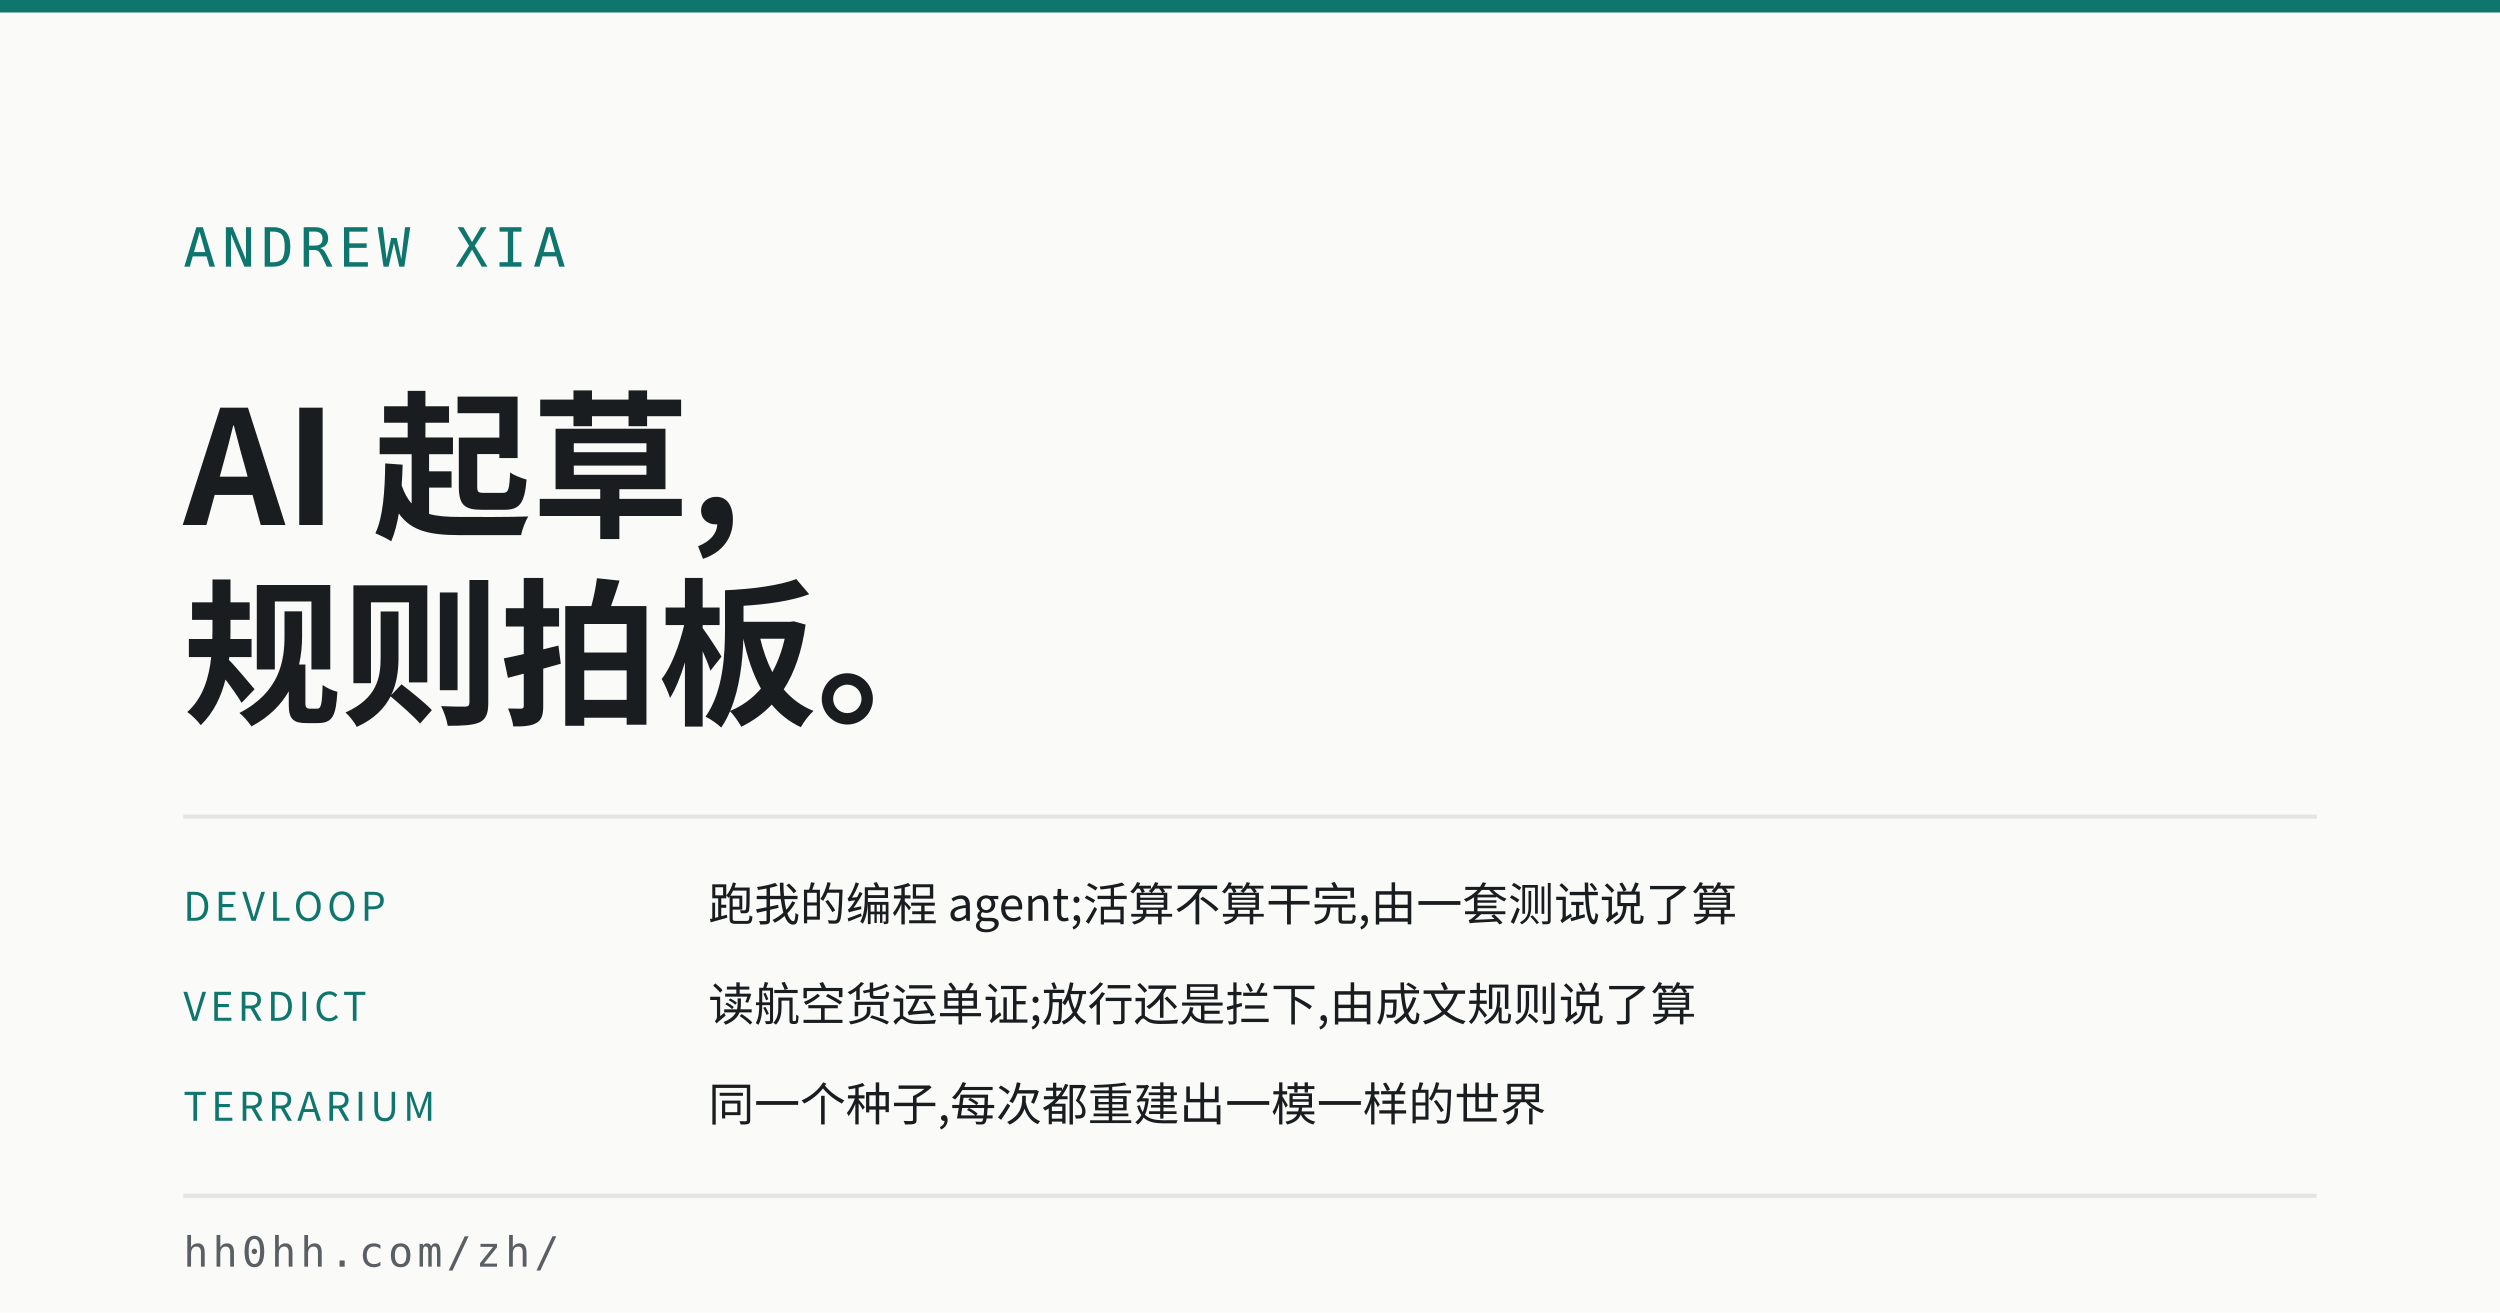
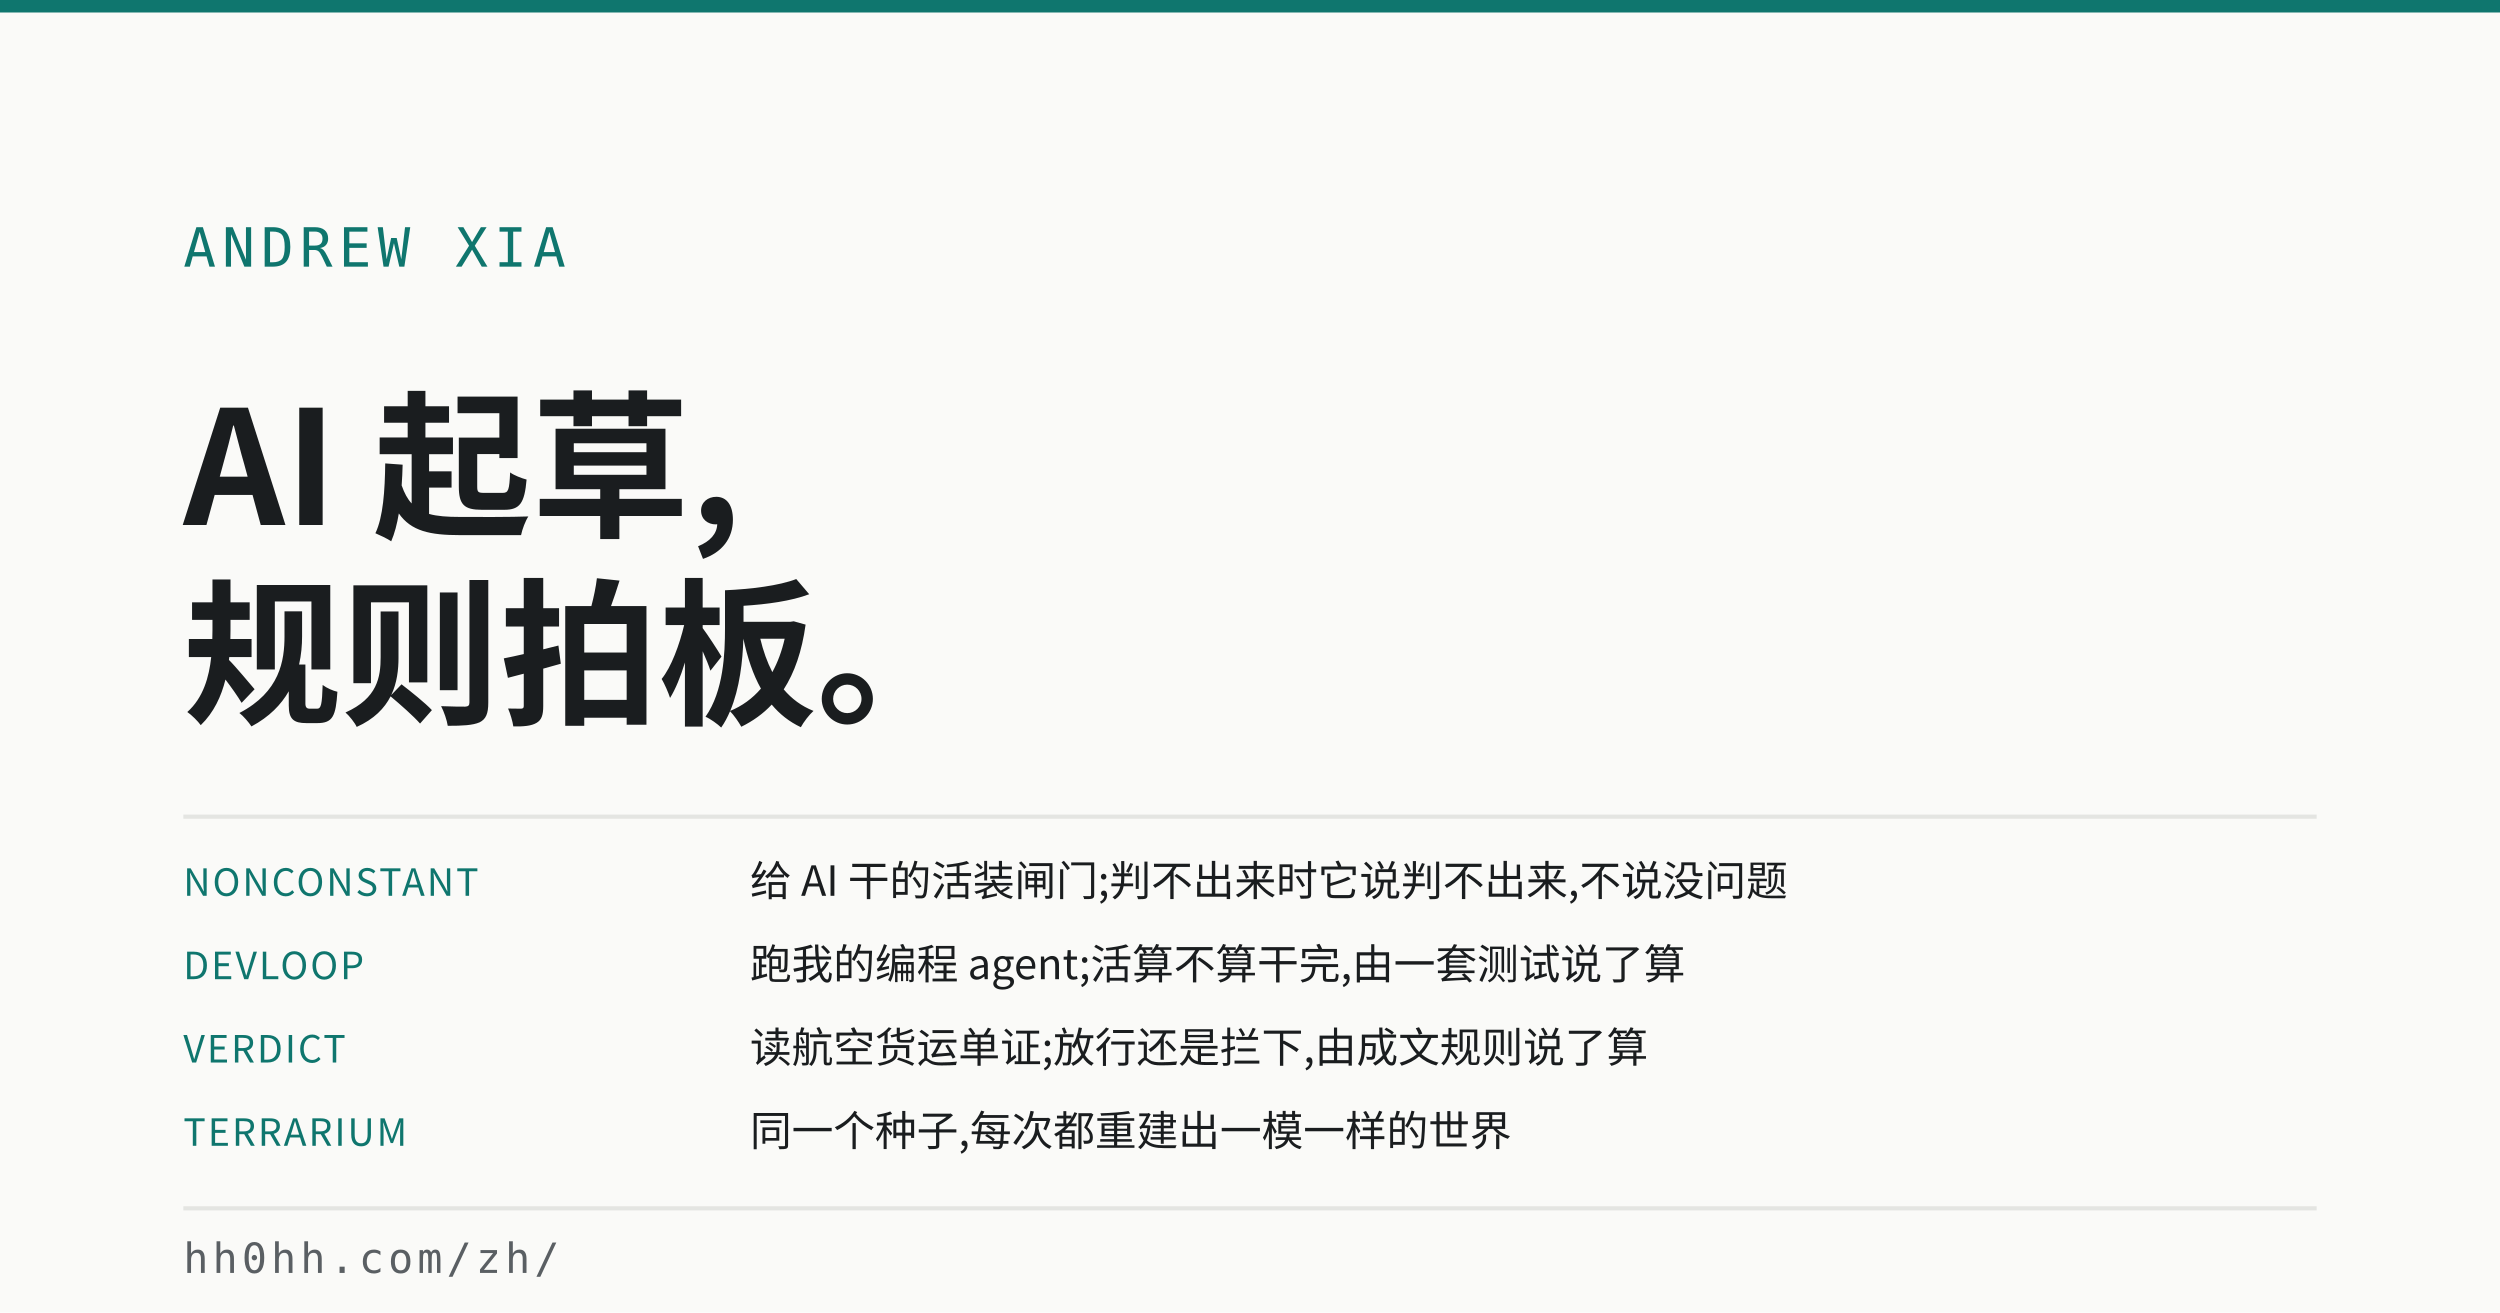
<svg xmlns="http://www.w3.org/2000/svg" width="1200" height="630" viewBox="0 0 1200 630">
  <rect width="1200" height="630" fill="#FAFAF8" />
  <rect x="0" y="0" width="1200" height="6" fill="#0F766E" />
  <g font-family="'IBM Plex Sans', 'PingFang SC', 'Microsoft YaHei', 'Noto Sans CJK SC', 'Source Han Sans SC', sans-serif">
    <text x="88" y="128" font-size="26" font-weight="500" fill="#0F766E" letter-spacing="3" font-family="'IBM Plex Mono', ui-monospace, Menlo, Consolas, monospace">ANDREW XIA</text>
    <text x="88" y="252" font-size="76" font-weight="600" fill="#1A1D1F">AI 起草,</text>
    <text x="88" y="342" font-size="76" font-weight="600" fill="#1A1D1F">规则拍板。</text>
  </g>
  <line x1="88" y1="392" x2="1112" y2="392" stroke="#E4E5E2" stroke-width="2" />
  <g font-family="'IBM Plex Mono', ui-monospace, 'PingFang SC', 'Microsoft YaHei', 'Noto Sans CJK SC', monospace">
-     <text x="88" y="442" font-size="19" letter-spacing="2" fill="#0F766E">DEVLOOP</text>
-     <text x="340" y="442" font-size="22" fill="#1A1D1F">跑我的编程 agent;活算不算干完,由一套测试说了算</text>
-     <text x="88" y="490" font-size="19" letter-spacing="2" fill="#0F766E">VERDICT</text>
-     <text x="340" y="490" font-size="22" fill="#1A1D1F">读航空货运单证;放行还是拦下,由成文规则说了算</text>
-     <text x="88" y="538" font-size="19" letter-spacing="2" fill="#0F766E">TERRARIUM</text>
-     <text x="340" y="538" font-size="22" fill="#1A1D1F">同一个种子,每次都重建出一模一样的世界</text>
+     <text x="88" y="430" font-size="18" letter-spacing="1" fill="#0F766E">NONCONSTANT</text>
+     <text x="360" y="430" font-size="20" fill="#1A1D1F">给 AI 干的活装闸门;判不出来时它说判不出来,不说没问题</text>
+     <text x="88" y="470" font-size="18" letter-spacing="1" fill="#0F766E">DEVLOOP</text>
+     <text x="360" y="470" font-size="20" fill="#1A1D1F">跑我的编程 agent;活算不算干完,由一套测试说了算</text>
+     <text x="88" y="510" font-size="18" letter-spacing="1" fill="#0F766E">VERDICT</text>
+     <text x="360" y="510" font-size="20" fill="#1A1D1F">读航空货运单证;放行还是拦下,由成文规则说了算</text>
+     <text x="88" y="550" font-size="18" letter-spacing="1" fill="#0F766E">TERRARIUM</text>
+     <text x="360" y="550" font-size="20" fill="#1A1D1F">同一个种子,每次都重建出一模一样的世界</text>
  </g>
-   <line x1="88" y1="574" x2="1112" y2="574" stroke="#E4E5E2" stroke-width="2" />
-   <text x="88" y="608" font-size="20" letter-spacing="2" fill="#5A5F63" font-family="'IBM Plex Mono', ui-monospace, Menlo, Consolas, monospace">hh0hh.com/zh/</text>
+   <line x1="88" y1="580" x2="1112" y2="580" stroke="#E4E5E2" stroke-width="2" />
+   <text x="88" y="611" font-size="20" letter-spacing="2" fill="#5A5F63" font-family="'IBM Plex Mono', ui-monospace, Menlo, Consolas, monospace">hh0hh.com/zh/</text>
</svg>
